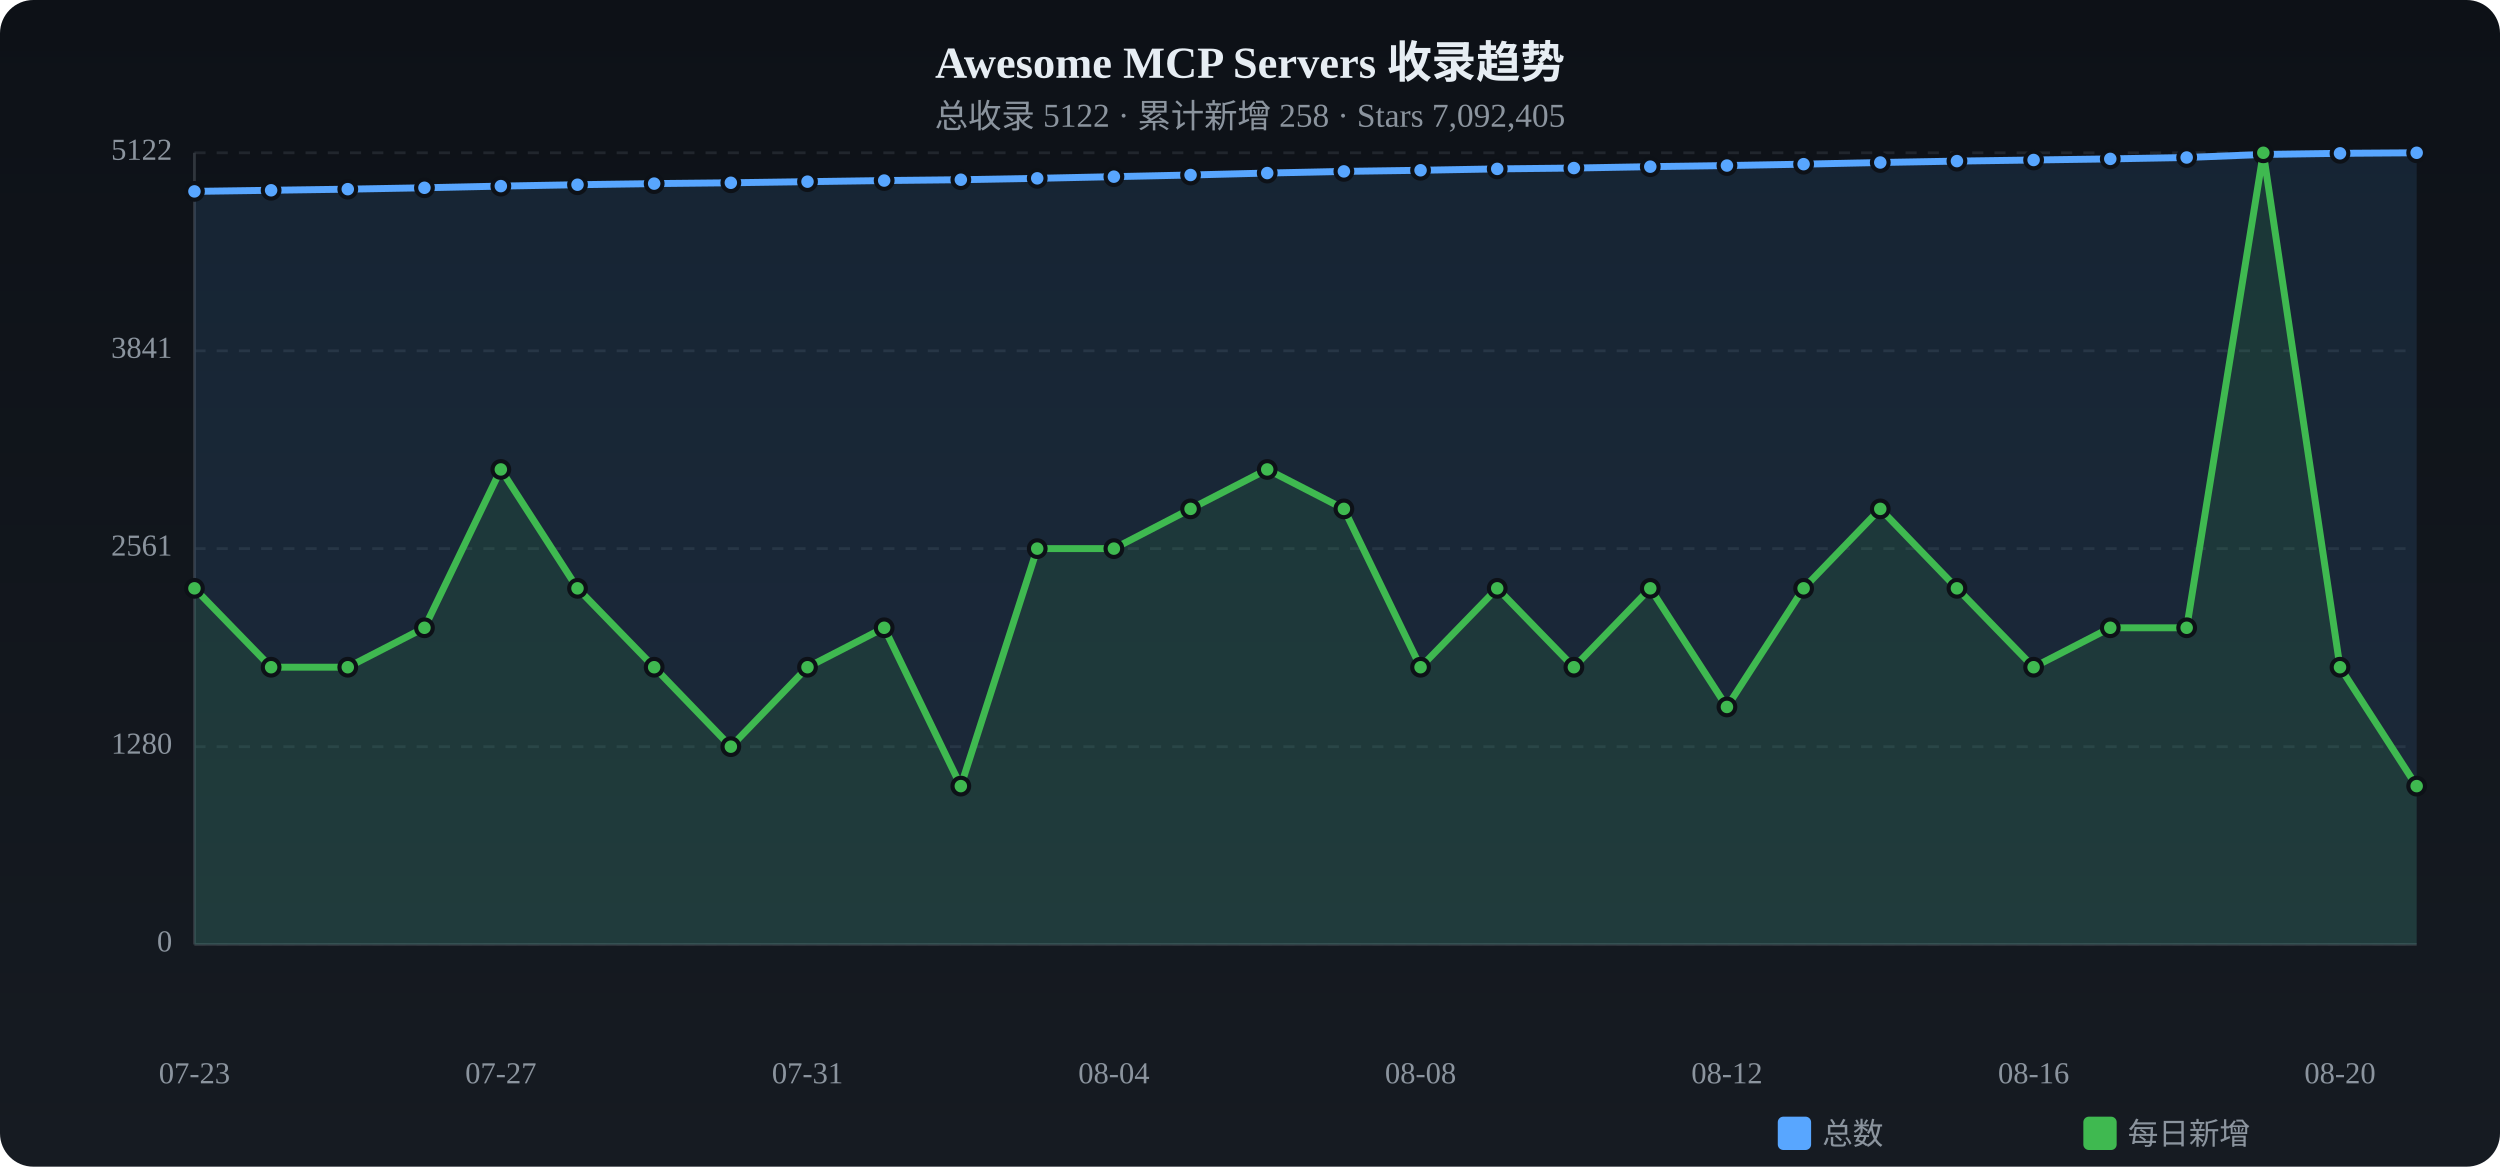
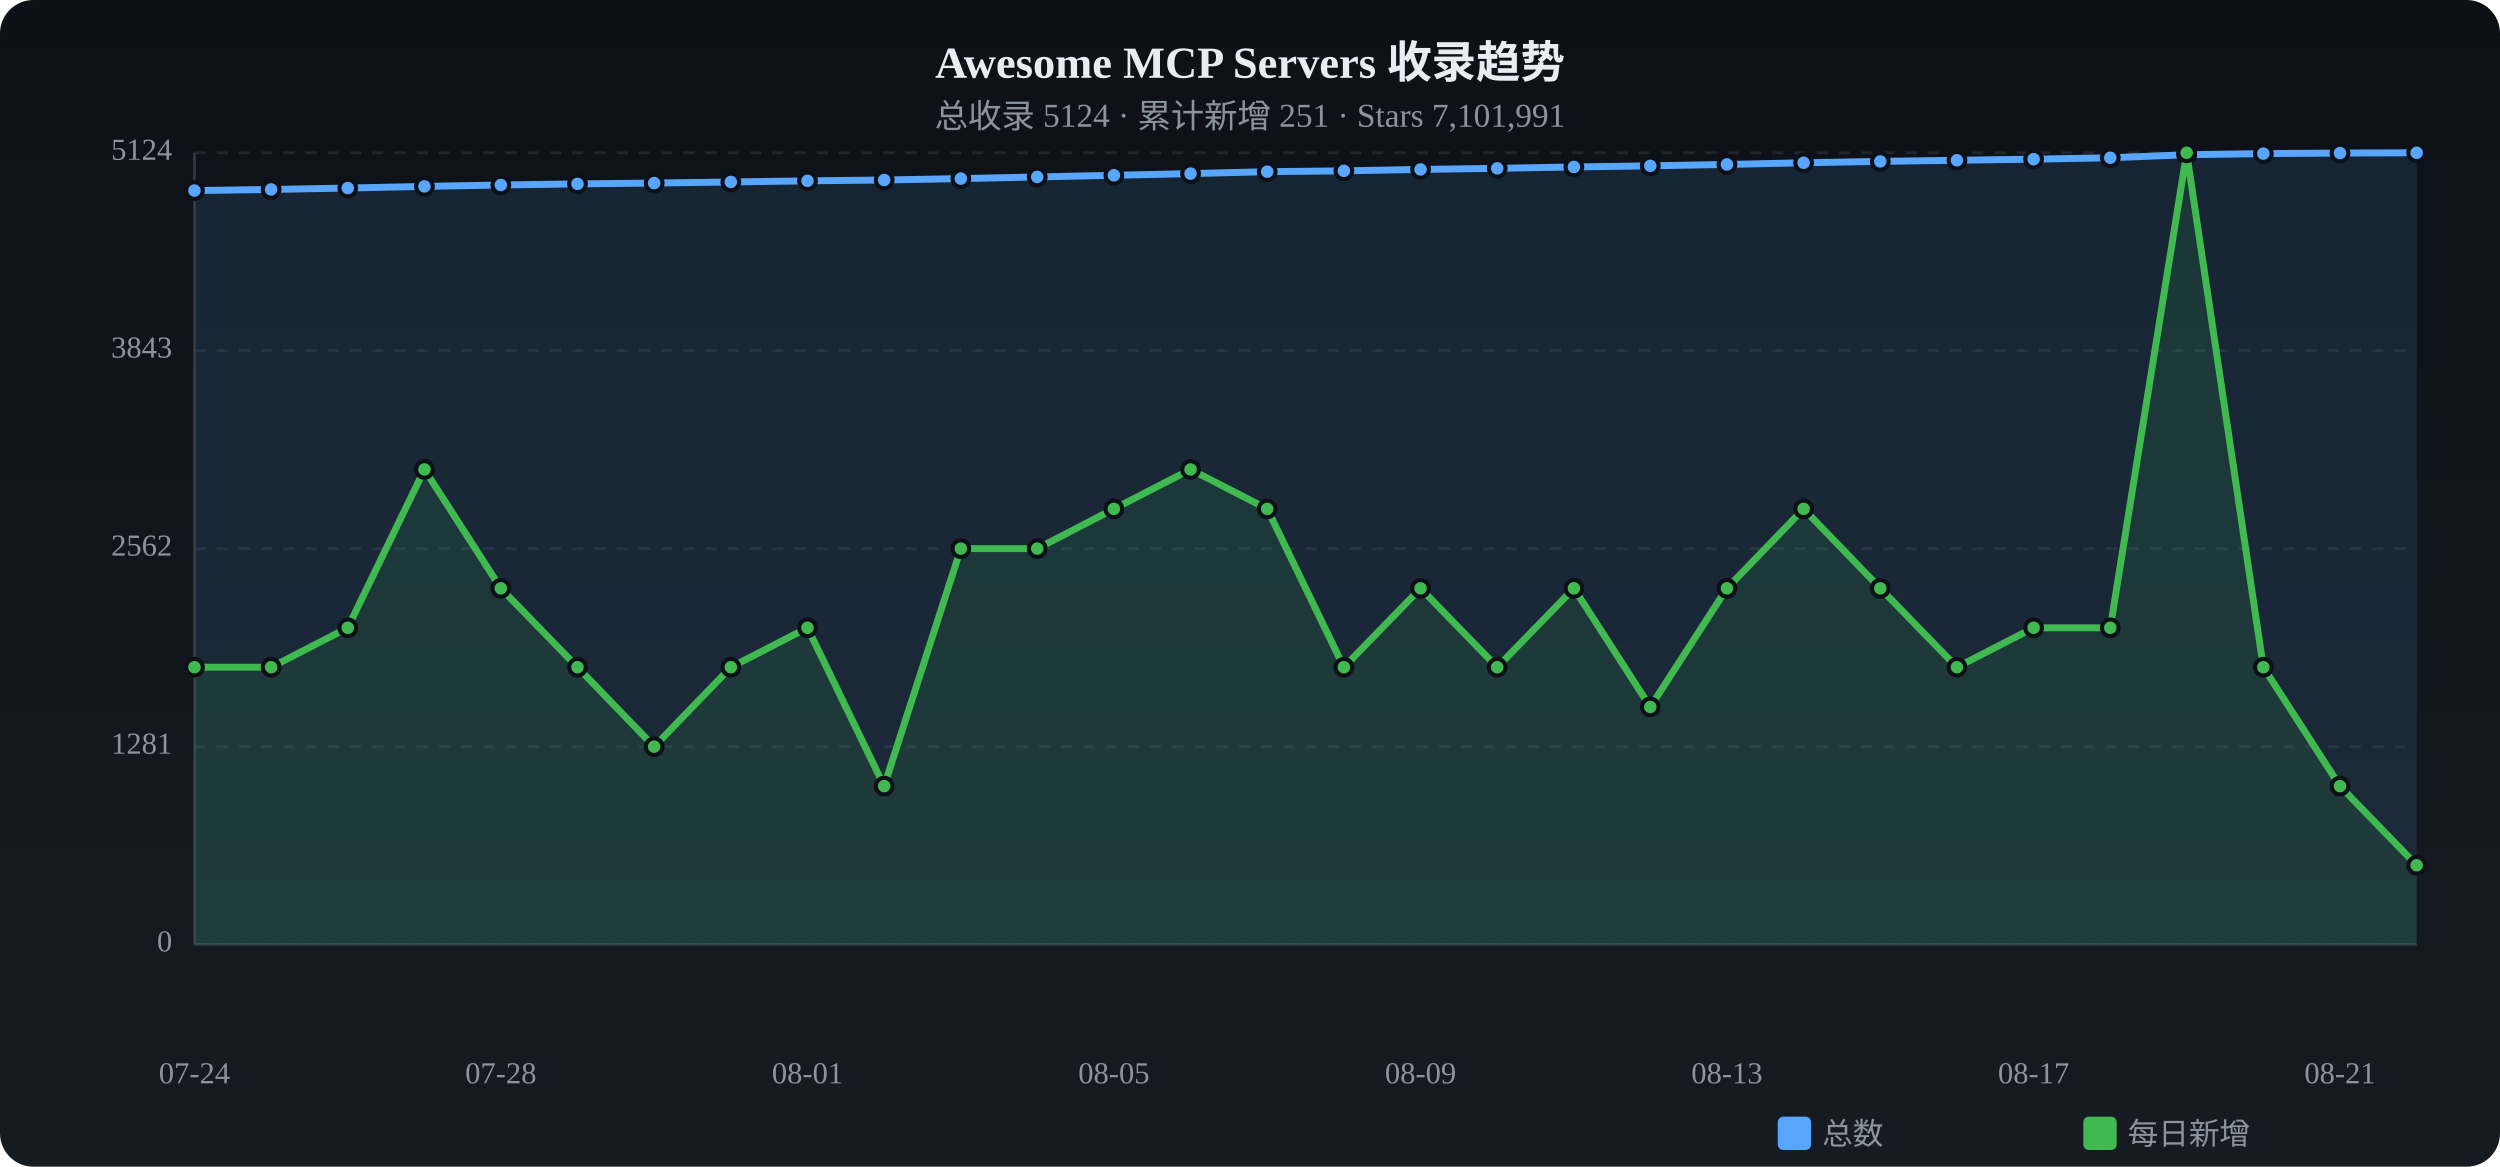
<svg xmlns="http://www.w3.org/2000/svg" viewBox="0 0 900 420" width="900" height="420">
  <defs>
    <linearGradient id="tbg" x1="0%" y1="0%" x2="0%" y2="100%">
      <stop offset="0%" stop-color="#0d1117" />
      <stop offset="100%" stop-color="#161b22" />
    </linearGradient>
  </defs>
  <rect width="900" height="420" rx="12" fill="url(#tbg)" />
  <text x="450.0" y="28" text-anchor="middle" fill="#e6edf3" font-size="16" font-weight="bold">Awesome MCP Servers 收录趋势</text>
-   <text x="450.0" y="46" text-anchor="middle" fill="#8b949e" font-size="12">总收录 5122 · 累计新增 258 · Stars 7,092,405</text>
+   <text x="450.0" y="46" text-anchor="middle" fill="#8b949e" font-size="12">总收录 5124 · 累计新增 251 · Stars 7,101,991</text>
  <text x="62" y="340.0" text-anchor="end" fill="#8b949e" font-size="11" dominant-baseline="middle">0</text>
  <line x1="70" y1="340.0" x2="870" y2="340.0" stroke="#21262d" stroke-dasharray="4 4" />
-   <text x="62" y="268.8" text-anchor="end" fill="#8b949e" font-size="11" dominant-baseline="middle">1280</text>
+   <text x="62" y="268.8" text-anchor="end" fill="#8b949e" font-size="11" dominant-baseline="middle">1281</text>
  <line x1="70" y1="268.8" x2="870" y2="268.8" stroke="#21262d" stroke-dasharray="4 4" />
-   <text x="62" y="197.5" text-anchor="end" fill="#8b949e" font-size="11" dominant-baseline="middle">2561</text>
+   <text x="62" y="197.5" text-anchor="end" fill="#8b949e" font-size="11" dominant-baseline="middle">2562</text>
  <line x1="70" y1="197.5" x2="870" y2="197.5" stroke="#21262d" stroke-dasharray="4 4" />
-   <text x="62" y="126.3" text-anchor="end" fill="#8b949e" font-size="11" dominant-baseline="middle">3841</text>
-   <line x1="70" y1="126.3" x2="870" y2="126.3" stroke="#21262d" stroke-dasharray="4 4" />
-   <text x="62" y="55.0" text-anchor="end" fill="#8b949e" font-size="11" dominant-baseline="middle">5122</text>
+   <text x="62" y="126.2" text-anchor="end" fill="#8b949e" font-size="11" dominant-baseline="middle">3843</text>
+   <line x1="70" y1="126.2" x2="870" y2="126.2" stroke="#21262d" stroke-dasharray="4 4" />
+   <text x="62" y="55.0" text-anchor="end" fill="#8b949e" font-size="11" dominant-baseline="middle">5124</text>
  <line x1="70" y1="55.0" x2="870" y2="55.0" stroke="#21262d" stroke-dasharray="4 4" />
  <line x1="70" y1="55" x2="70" y2="340" stroke="#30363d" />
  <line x1="70" y1="340" x2="870" y2="340" stroke="#30363d" />
-   <path d="M70.0,68.9 L97.6,68.5 L125.2,68.1 L152.8,67.6 L180.3,67.0 L207.9,66.5 L235.5,66.1 L263.1,65.8 L290.7,65.4 L318.3,65.0 L345.9,64.7 L373.4,64.2 L401.0,63.6 L428.6,63.0 L456.2,62.3 L483.8,61.7 L511.4,61.3 L539.0,60.8 L566.6,60.5 L594.1,60.0 L621.7,59.6 L649.3,59.1 L676.9,58.5 L704.5,58.0 L732.1,57.6 L759.7,57.2 L787.2,56.7 L814.8,55.6 L842.4,55.2 L870.0,55.0 L870.0,340 L70.0,340 Z" fill="#58a6ff" opacity="0.12" />
-   <polyline points="70.0,68.9 97.6,68.5 125.2,68.1 152.8,67.6 180.3,67.0 207.9,66.5 235.5,66.1 263.1,65.8 290.7,65.4 318.3,65.0 345.9,64.7 373.4,64.2 401.0,63.6 428.6,63.0 456.2,62.3 483.8,61.7 511.4,61.3 539.0,60.8 566.6,60.5 594.1,60.0 621.7,59.6 649.3,59.1 676.9,58.5 704.5,58.0 732.1,57.6 759.7,57.2 787.2,56.7 814.8,55.6 842.4,55.2 870.0,55.0" fill="none" stroke="#58a6ff" stroke-width="2.5" stroke-linecap="round" stroke-linejoin="round" />
-   <circle cx="70.0" cy="68.9" r="3" fill="#58a6ff" stroke="#0d1117" stroke-width="1.5" />
-   <circle cx="97.6" cy="68.5" r="3" fill="#58a6ff" stroke="#0d1117" stroke-width="1.5" />
-   <circle cx="125.2" cy="68.1" r="3" fill="#58a6ff" stroke="#0d1117" stroke-width="1.5" />
-   <circle cx="152.8" cy="67.6" r="3" fill="#58a6ff" stroke="#0d1117" stroke-width="1.5" />
-   <circle cx="180.3" cy="67.0" r="3" fill="#58a6ff" stroke="#0d1117" stroke-width="1.5" />
-   <circle cx="207.9" cy="66.5" r="3" fill="#58a6ff" stroke="#0d1117" stroke-width="1.5" />
-   <circle cx="235.5" cy="66.1" r="3" fill="#58a6ff" stroke="#0d1117" stroke-width="1.5" />
-   <circle cx="263.1" cy="65.8" r="3" fill="#58a6ff" stroke="#0d1117" stroke-width="1.5" />
-   <circle cx="290.7" cy="65.4" r="3" fill="#58a6ff" stroke="#0d1117" stroke-width="1.5" />
-   <circle cx="318.3" cy="65.0" r="3" fill="#58a6ff" stroke="#0d1117" stroke-width="1.5" />
-   <circle cx="345.9" cy="64.7" r="3" fill="#58a6ff" stroke="#0d1117" stroke-width="1.5" />
-   <circle cx="373.4" cy="64.2" r="3" fill="#58a6ff" stroke="#0d1117" stroke-width="1.5" />
-   <circle cx="401.0" cy="63.6" r="3" fill="#58a6ff" stroke="#0d1117" stroke-width="1.5" />
-   <circle cx="428.6" cy="63.0" r="3" fill="#58a6ff" stroke="#0d1117" stroke-width="1.5" />
-   <circle cx="456.2" cy="62.3" r="3" fill="#58a6ff" stroke="#0d1117" stroke-width="1.5" />
-   <circle cx="483.8" cy="61.7" r="3" fill="#58a6ff" stroke="#0d1117" stroke-width="1.5" />
-   <circle cx="511.4" cy="61.3" r="3" fill="#58a6ff" stroke="#0d1117" stroke-width="1.5" />
-   <circle cx="539.0" cy="60.8" r="3" fill="#58a6ff" stroke="#0d1117" stroke-width="1.5" />
-   <circle cx="566.6" cy="60.5" r="3" fill="#58a6ff" stroke="#0d1117" stroke-width="1.5" />
-   <circle cx="594.1" cy="60.0" r="3" fill="#58a6ff" stroke="#0d1117" stroke-width="1.5" />
-   <circle cx="621.7" cy="59.6" r="3" fill="#58a6ff" stroke="#0d1117" stroke-width="1.5" />
-   <circle cx="649.3" cy="59.1" r="3" fill="#58a6ff" stroke="#0d1117" stroke-width="1.5" />
-   <circle cx="676.9" cy="58.5" r="3" fill="#58a6ff" stroke="#0d1117" stroke-width="1.5" />
-   <circle cx="704.5" cy="58.0" r="3" fill="#58a6ff" stroke="#0d1117" stroke-width="1.5" />
-   <circle cx="732.1" cy="57.6" r="3" fill="#58a6ff" stroke="#0d1117" stroke-width="1.5" />
-   <circle cx="759.7" cy="57.2" r="3" fill="#58a6ff" stroke="#0d1117" stroke-width="1.5" />
-   <circle cx="787.2" cy="56.7" r="3" fill="#58a6ff" stroke="#0d1117" stroke-width="1.5" />
-   <circle cx="814.8" cy="55.6" r="3" fill="#58a6ff" stroke="#0d1117" stroke-width="1.5" />
-   <circle cx="842.4" cy="55.2" r="3" fill="#58a6ff" stroke="#0d1117" stroke-width="1.5" />
+   <path d="M70.0,68.6 L97.6,68.2 L125.2,67.7 L152.8,67.1 L180.3,66.6 L207.9,66.2 L235.5,65.9 L263.1,65.5 L290.7,65.1 L318.3,64.8 L345.9,64.3 L373.4,63.7 L401.0,63.1 L428.6,62.5 L456.2,61.8 L483.8,61.5 L511.4,61.0 L539.0,60.6 L566.6,60.1 L594.1,59.7 L621.7,59.2 L649.3,58.6 L676.9,58.1 L704.5,57.7 L732.1,57.3 L759.7,56.8 L787.2,55.7 L814.8,55.3 L842.4,55.1 L870.0,55.0 L870.0,340 L70.0,340 Z" fill="#58a6ff" opacity="0.12" />
+   <polyline points="70.0,68.6 97.6,68.2 125.2,67.7 152.8,67.1 180.3,66.6 207.9,66.2 235.5,65.9 263.1,65.5 290.7,65.1 318.3,64.8 345.9,64.3 373.4,63.7 401.0,63.1 428.6,62.5 456.2,61.8 483.8,61.5 511.4,61.0 539.0,60.6 566.6,60.1 594.1,59.7 621.7,59.2 649.3,58.6 676.9,58.1 704.5,57.7 732.1,57.3 759.7,56.8 787.2,55.7 814.8,55.3 842.4,55.1 870.0,55.0" fill="none" stroke="#58a6ff" stroke-width="2.5" stroke-linecap="round" stroke-linejoin="round" />
+   <circle cx="70.0" cy="68.6" r="3" fill="#58a6ff" stroke="#0d1117" stroke-width="1.5" />
+   <circle cx="97.6" cy="68.2" r="3" fill="#58a6ff" stroke="#0d1117" stroke-width="1.5" />
+   <circle cx="125.2" cy="67.7" r="3" fill="#58a6ff" stroke="#0d1117" stroke-width="1.5" />
+   <circle cx="152.8" cy="67.1" r="3" fill="#58a6ff" stroke="#0d1117" stroke-width="1.5" />
+   <circle cx="180.3" cy="66.6" r="3" fill="#58a6ff" stroke="#0d1117" stroke-width="1.5" />
+   <circle cx="207.9" cy="66.2" r="3" fill="#58a6ff" stroke="#0d1117" stroke-width="1.5" />
+   <circle cx="235.5" cy="65.9" r="3" fill="#58a6ff" stroke="#0d1117" stroke-width="1.5" />
+   <circle cx="263.1" cy="65.5" r="3" fill="#58a6ff" stroke="#0d1117" stroke-width="1.5" />
+   <circle cx="290.7" cy="65.1" r="3" fill="#58a6ff" stroke="#0d1117" stroke-width="1.5" />
+   <circle cx="318.3" cy="64.8" r="3" fill="#58a6ff" stroke="#0d1117" stroke-width="1.5" />
+   <circle cx="345.9" cy="64.3" r="3" fill="#58a6ff" stroke="#0d1117" stroke-width="1.5" />
+   <circle cx="373.4" cy="63.7" r="3" fill="#58a6ff" stroke="#0d1117" stroke-width="1.5" />
+   <circle cx="401.0" cy="63.1" r="3" fill="#58a6ff" stroke="#0d1117" stroke-width="1.5" />
+   <circle cx="428.6" cy="62.5" r="3" fill="#58a6ff" stroke="#0d1117" stroke-width="1.5" />
+   <circle cx="456.2" cy="61.8" r="3" fill="#58a6ff" stroke="#0d1117" stroke-width="1.5" />
+   <circle cx="483.8" cy="61.5" r="3" fill="#58a6ff" stroke="#0d1117" stroke-width="1.5" />
+   <circle cx="511.4" cy="61.0" r="3" fill="#58a6ff" stroke="#0d1117" stroke-width="1.5" />
+   <circle cx="539.0" cy="60.6" r="3" fill="#58a6ff" stroke="#0d1117" stroke-width="1.5" />
+   <circle cx="566.6" cy="60.1" r="3" fill="#58a6ff" stroke="#0d1117" stroke-width="1.5" />
+   <circle cx="594.1" cy="59.7" r="3" fill="#58a6ff" stroke="#0d1117" stroke-width="1.5" />
+   <circle cx="621.7" cy="59.2" r="3" fill="#58a6ff" stroke="#0d1117" stroke-width="1.5" />
+   <circle cx="649.3" cy="58.6" r="3" fill="#58a6ff" stroke="#0d1117" stroke-width="1.5" />
+   <circle cx="676.9" cy="58.1" r="3" fill="#58a6ff" stroke="#0d1117" stroke-width="1.5" />
+   <circle cx="704.5" cy="57.7" r="3" fill="#58a6ff" stroke="#0d1117" stroke-width="1.5" />
+   <circle cx="732.1" cy="57.3" r="3" fill="#58a6ff" stroke="#0d1117" stroke-width="1.5" />
+   <circle cx="759.7" cy="56.8" r="3" fill="#58a6ff" stroke="#0d1117" stroke-width="1.5" />
+   <circle cx="787.2" cy="55.7" r="3" fill="#58a6ff" stroke="#0d1117" stroke-width="1.5" />
+   <circle cx="814.8" cy="55.3" r="3" fill="#58a6ff" stroke="#0d1117" stroke-width="1.5" />
+   <circle cx="842.4" cy="55.1" r="3" fill="#58a6ff" stroke="#0d1117" stroke-width="1.5" />
  <circle cx="870.0" cy="55.0" r="3" fill="#58a6ff" stroke="#0d1117" stroke-width="1.5" />
-   <path d="M70.0,211.8 L97.6,240.2 L125.2,240.2 L152.8,226.0 L180.3,169.0 L207.9,211.8 L235.5,240.2 L263.1,268.8 L290.7,240.2 L318.3,226.0 L345.9,283.0 L373.4,197.5 L401.0,197.5 L428.6,183.2 L456.2,169.0 L483.8,183.2 L511.4,240.2 L539.0,211.8 L566.6,240.2 L594.1,211.8 L621.7,254.5 L649.3,211.8 L676.9,183.2 L704.5,211.8 L732.1,240.2 L759.7,226.0 L787.2,226.0 L814.8,55.0 L842.4,240.2 L870.0,283.0 L870.0,340 L70.0,340 Z" fill="#3fb950" opacity="0.12" />
-   <polyline points="70.0,211.8 97.6,240.2 125.2,240.2 152.8,226.0 180.3,169.0 207.9,211.8 235.5,240.2 263.1,268.8 290.7,240.2 318.3,226.0 345.9,283.0 373.4,197.5 401.0,197.5 428.6,183.2 456.2,169.0 483.8,183.2 511.4,240.2 539.0,211.8 566.6,240.2 594.1,211.8 621.7,254.5 649.3,211.8 676.9,183.2 704.5,211.8 732.1,240.2 759.7,226.0 787.2,226.0 814.8,55.0 842.4,240.2 870.0,283.0" fill="none" stroke="#3fb950" stroke-width="2.5" stroke-linecap="round" stroke-linejoin="round" />
-   <circle cx="70.0" cy="211.8" r="3" fill="#3fb950" stroke="#0d1117" stroke-width="1.5" />
+   <path d="M70.0,240.2 L97.6,240.2 L125.2,226.0 L152.8,169.0 L180.3,211.8 L207.9,240.2 L235.5,268.8 L263.1,240.2 L290.7,226.0 L318.3,283.0 L345.9,197.5 L373.4,197.5 L401.0,183.2 L428.6,169.0 L456.2,183.2 L483.8,240.2 L511.4,211.8 L539.0,240.2 L566.6,211.8 L594.1,254.5 L621.7,211.8 L649.3,183.2 L676.9,211.8 L704.5,240.2 L732.1,226.0 L759.7,226.0 L787.2,55.0 L814.8,240.2 L842.4,283.0 L870.0,311.5 L870.0,340 L70.0,340 Z" fill="#3fb950" opacity="0.12" />
+   <polyline points="70.0,240.2 97.6,240.2 125.2,226.0 152.8,169.0 180.3,211.8 207.9,240.2 235.5,268.8 263.1,240.2 290.7,226.0 318.3,283.0 345.9,197.5 373.4,197.5 401.0,183.2 428.6,169.0 456.2,183.2 483.8,240.2 511.4,211.8 539.0,240.2 566.6,211.8 594.1,254.5 621.7,211.8 649.3,183.2 676.9,211.8 704.5,240.2 732.1,226.0 759.7,226.0 787.2,55.0 814.8,240.2 842.4,283.0 870.0,311.5" fill="none" stroke="#3fb950" stroke-width="2.5" stroke-linecap="round" stroke-linejoin="round" />
+   <circle cx="70.0" cy="240.2" r="3" fill="#3fb950" stroke="#0d1117" stroke-width="1.5" />
  <circle cx="97.6" cy="240.2" r="3" fill="#3fb950" stroke="#0d1117" stroke-width="1.5" />
-   <circle cx="125.2" cy="240.2" r="3" fill="#3fb950" stroke="#0d1117" stroke-width="1.5" />
-   <circle cx="152.8" cy="226.0" r="3" fill="#3fb950" stroke="#0d1117" stroke-width="1.5" />
-   <circle cx="180.3" cy="169.0" r="3" fill="#3fb950" stroke="#0d1117" stroke-width="1.5" />
-   <circle cx="207.9" cy="211.8" r="3" fill="#3fb950" stroke="#0d1117" stroke-width="1.5" />
-   <circle cx="235.5" cy="240.2" r="3" fill="#3fb950" stroke="#0d1117" stroke-width="1.5" />
-   <circle cx="263.1" cy="268.8" r="3" fill="#3fb950" stroke="#0d1117" stroke-width="1.5" />
-   <circle cx="290.7" cy="240.2" r="3" fill="#3fb950" stroke="#0d1117" stroke-width="1.5" />
-   <circle cx="318.3" cy="226.0" r="3" fill="#3fb950" stroke="#0d1117" stroke-width="1.5" />
-   <circle cx="345.9" cy="283.0" r="3" fill="#3fb950" stroke="#0d1117" stroke-width="1.5" />
+   <circle cx="125.2" cy="226.0" r="3" fill="#3fb950" stroke="#0d1117" stroke-width="1.5" />
+   <circle cx="152.8" cy="169.0" r="3" fill="#3fb950" stroke="#0d1117" stroke-width="1.5" />
+   <circle cx="180.3" cy="211.8" r="3" fill="#3fb950" stroke="#0d1117" stroke-width="1.5" />
+   <circle cx="207.9" cy="240.2" r="3" fill="#3fb950" stroke="#0d1117" stroke-width="1.5" />
+   <circle cx="235.5" cy="268.8" r="3" fill="#3fb950" stroke="#0d1117" stroke-width="1.5" />
+   <circle cx="263.1" cy="240.2" r="3" fill="#3fb950" stroke="#0d1117" stroke-width="1.5" />
+   <circle cx="290.7" cy="226.0" r="3" fill="#3fb950" stroke="#0d1117" stroke-width="1.5" />
+   <circle cx="318.3" cy="283.0" r="3" fill="#3fb950" stroke="#0d1117" stroke-width="1.5" />
+   <circle cx="345.9" cy="197.5" r="3" fill="#3fb950" stroke="#0d1117" stroke-width="1.5" />
  <circle cx="373.4" cy="197.5" r="3" fill="#3fb950" stroke="#0d1117" stroke-width="1.5" />
-   <circle cx="401.0" cy="197.5" r="3" fill="#3fb950" stroke="#0d1117" stroke-width="1.5" />
-   <circle cx="428.6" cy="183.2" r="3" fill="#3fb950" stroke="#0d1117" stroke-width="1.5" />
-   <circle cx="456.2" cy="169.0" r="3" fill="#3fb950" stroke="#0d1117" stroke-width="1.5" />
-   <circle cx="483.8" cy="183.2" r="3" fill="#3fb950" stroke="#0d1117" stroke-width="1.5" />
-   <circle cx="511.4" cy="240.2" r="3" fill="#3fb950" stroke="#0d1117" stroke-width="1.5" />
-   <circle cx="539.0" cy="211.8" r="3" fill="#3fb950" stroke="#0d1117" stroke-width="1.5" />
-   <circle cx="566.6" cy="240.2" r="3" fill="#3fb950" stroke="#0d1117" stroke-width="1.5" />
-   <circle cx="594.1" cy="211.8" r="3" fill="#3fb950" stroke="#0d1117" stroke-width="1.5" />
-   <circle cx="621.7" cy="254.5" r="3" fill="#3fb950" stroke="#0d1117" stroke-width="1.5" />
-   <circle cx="649.3" cy="211.8" r="3" fill="#3fb950" stroke="#0d1117" stroke-width="1.5" />
-   <circle cx="676.9" cy="183.2" r="3" fill="#3fb950" stroke="#0d1117" stroke-width="1.5" />
-   <circle cx="704.5" cy="211.8" r="3" fill="#3fb950" stroke="#0d1117" stroke-width="1.5" />
-   <circle cx="732.1" cy="240.2" r="3" fill="#3fb950" stroke="#0d1117" stroke-width="1.5" />
+   <circle cx="401.0" cy="183.2" r="3" fill="#3fb950" stroke="#0d1117" stroke-width="1.5" />
+   <circle cx="428.6" cy="169.0" r="3" fill="#3fb950" stroke="#0d1117" stroke-width="1.5" />
+   <circle cx="456.2" cy="183.2" r="3" fill="#3fb950" stroke="#0d1117" stroke-width="1.5" />
+   <circle cx="483.8" cy="240.2" r="3" fill="#3fb950" stroke="#0d1117" stroke-width="1.5" />
+   <circle cx="511.4" cy="211.8" r="3" fill="#3fb950" stroke="#0d1117" stroke-width="1.5" />
+   <circle cx="539.0" cy="240.2" r="3" fill="#3fb950" stroke="#0d1117" stroke-width="1.5" />
+   <circle cx="566.6" cy="211.8" r="3" fill="#3fb950" stroke="#0d1117" stroke-width="1.5" />
+   <circle cx="594.1" cy="254.5" r="3" fill="#3fb950" stroke="#0d1117" stroke-width="1.5" />
+   <circle cx="621.7" cy="211.8" r="3" fill="#3fb950" stroke="#0d1117" stroke-width="1.5" />
+   <circle cx="649.3" cy="183.2" r="3" fill="#3fb950" stroke="#0d1117" stroke-width="1.5" />
+   <circle cx="676.9" cy="211.8" r="3" fill="#3fb950" stroke="#0d1117" stroke-width="1.5" />
+   <circle cx="704.5" cy="240.2" r="3" fill="#3fb950" stroke="#0d1117" stroke-width="1.5" />
+   <circle cx="732.1" cy="226.0" r="3" fill="#3fb950" stroke="#0d1117" stroke-width="1.5" />
  <circle cx="759.7" cy="226.0" r="3" fill="#3fb950" stroke="#0d1117" stroke-width="1.5" />
-   <circle cx="787.2" cy="226.0" r="3" fill="#3fb950" stroke="#0d1117" stroke-width="1.5" />
-   <circle cx="814.8" cy="55.0" r="3" fill="#3fb950" stroke="#0d1117" stroke-width="1.5" />
-   <circle cx="842.4" cy="240.2" r="3" fill="#3fb950" stroke="#0d1117" stroke-width="1.5" />
-   <circle cx="870.0" cy="283.0" r="3" fill="#3fb950" stroke="#0d1117" stroke-width="1.5" />
-   <text x="70.0" y="390" text-anchor="middle" fill="#8b949e" font-size="11">07-23</text>
-   <text x="180.3" y="390" text-anchor="middle" fill="#8b949e" font-size="11">07-27</text>
-   <text x="290.7" y="390" text-anchor="middle" fill="#8b949e" font-size="11">07-31</text>
-   <text x="401.0" y="390" text-anchor="middle" fill="#8b949e" font-size="11">08-04</text>
-   <text x="511.4" y="390" text-anchor="middle" fill="#8b949e" font-size="11">08-08</text>
-   <text x="621.7" y="390" text-anchor="middle" fill="#8b949e" font-size="11">08-12</text>
-   <text x="732.1" y="390" text-anchor="middle" fill="#8b949e" font-size="11">08-16</text>
-   <text x="842.4" y="390" text-anchor="middle" fill="#8b949e" font-size="11">08-20</text>
+   <circle cx="787.2" cy="55.0" r="3" fill="#3fb950" stroke="#0d1117" stroke-width="1.5" />
+   <circle cx="814.8" cy="240.2" r="3" fill="#3fb950" stroke="#0d1117" stroke-width="1.5" />
+   <circle cx="842.4" cy="283.0" r="3" fill="#3fb950" stroke="#0d1117" stroke-width="1.5" />
+   <circle cx="870.0" cy="311.5" r="3" fill="#3fb950" stroke="#0d1117" stroke-width="1.5" />
+   <text x="70.0" y="390" text-anchor="middle" fill="#8b949e" font-size="11">07-24</text>
+   <text x="180.3" y="390" text-anchor="middle" fill="#8b949e" font-size="11">07-28</text>
+   <text x="290.7" y="390" text-anchor="middle" fill="#8b949e" font-size="11">08-01</text>
+   <text x="401.0" y="390" text-anchor="middle" fill="#8b949e" font-size="11">08-05</text>
+   <text x="511.4" y="390" text-anchor="middle" fill="#8b949e" font-size="11">08-09</text>
+   <text x="621.7" y="390" text-anchor="middle" fill="#8b949e" font-size="11">08-13</text>
+   <text x="732.1" y="390" text-anchor="middle" fill="#8b949e" font-size="11">08-17</text>
+   <text x="842.4" y="390" text-anchor="middle" fill="#8b949e" font-size="11">08-21</text>
  <rect x="640" y="402" width="12" height="12" rx="2" fill="#58a6ff" />
  <text x="656" y="412" fill="#8b949e" font-size="11">总数</text>
  <rect x="750" y="402" width="12" height="12" rx="2" fill="#3fb950" />
  <text x="766" y="412" fill="#8b949e" font-size="11">每日新增</text>
</svg>
